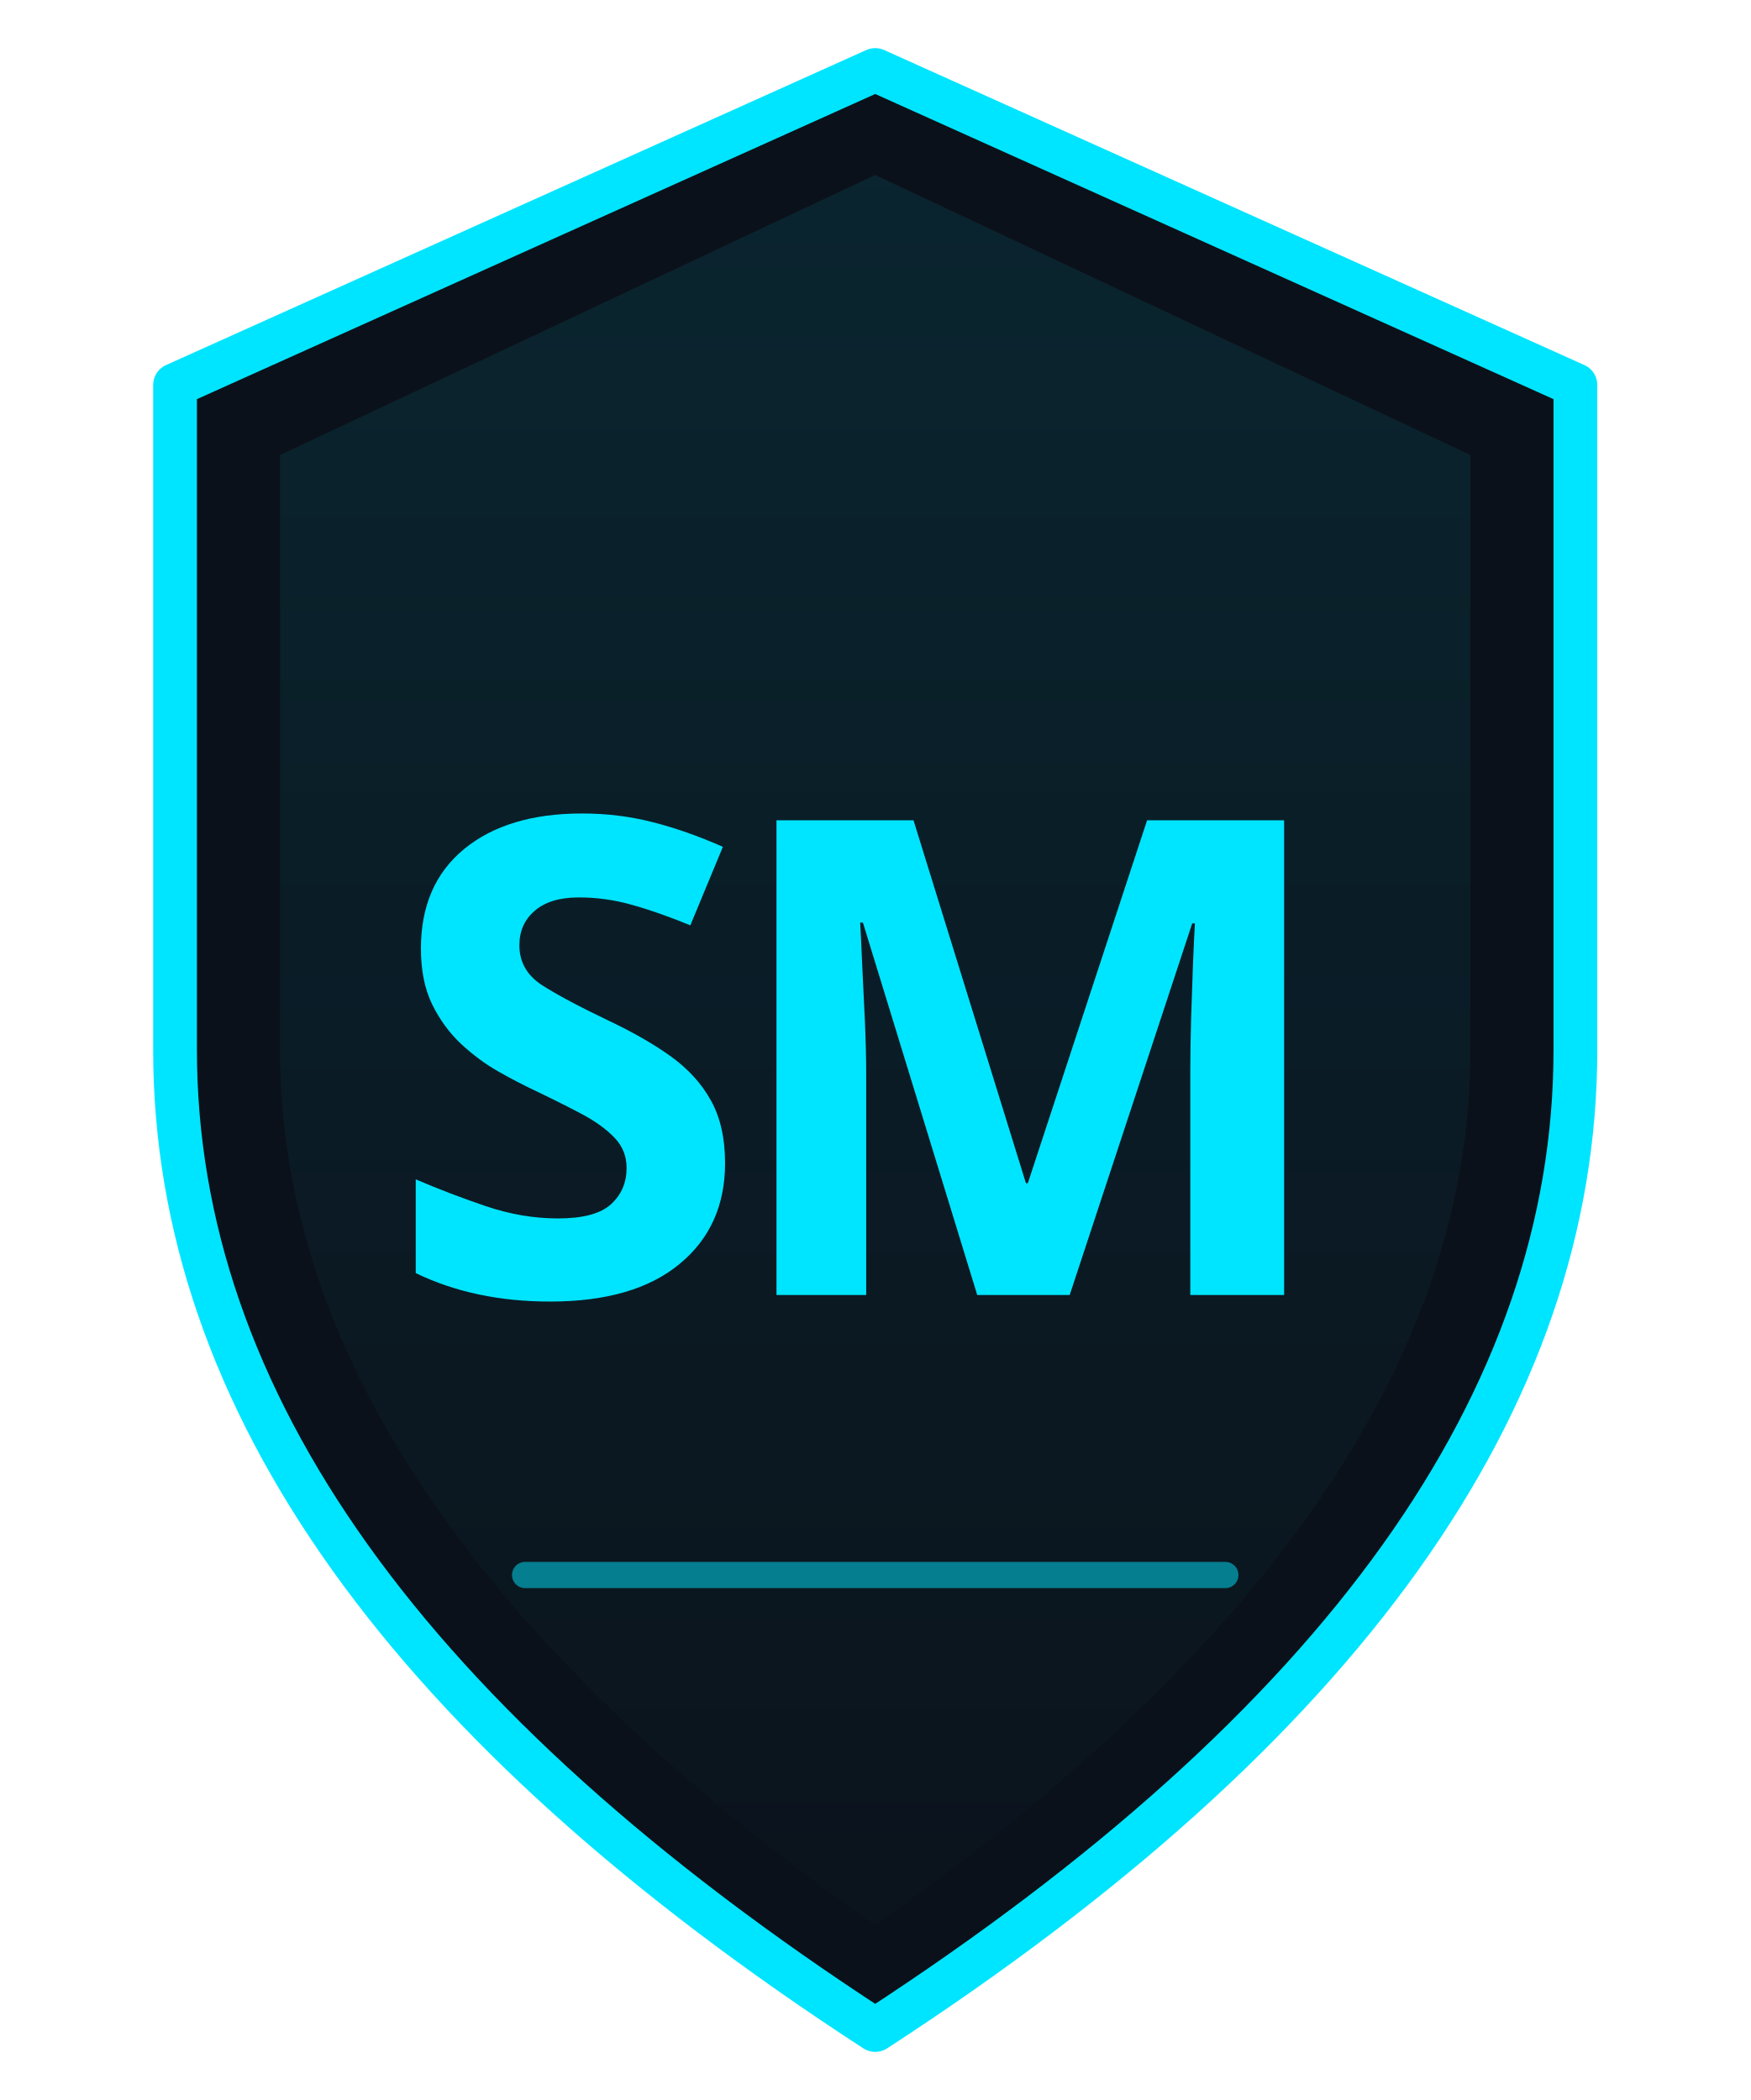
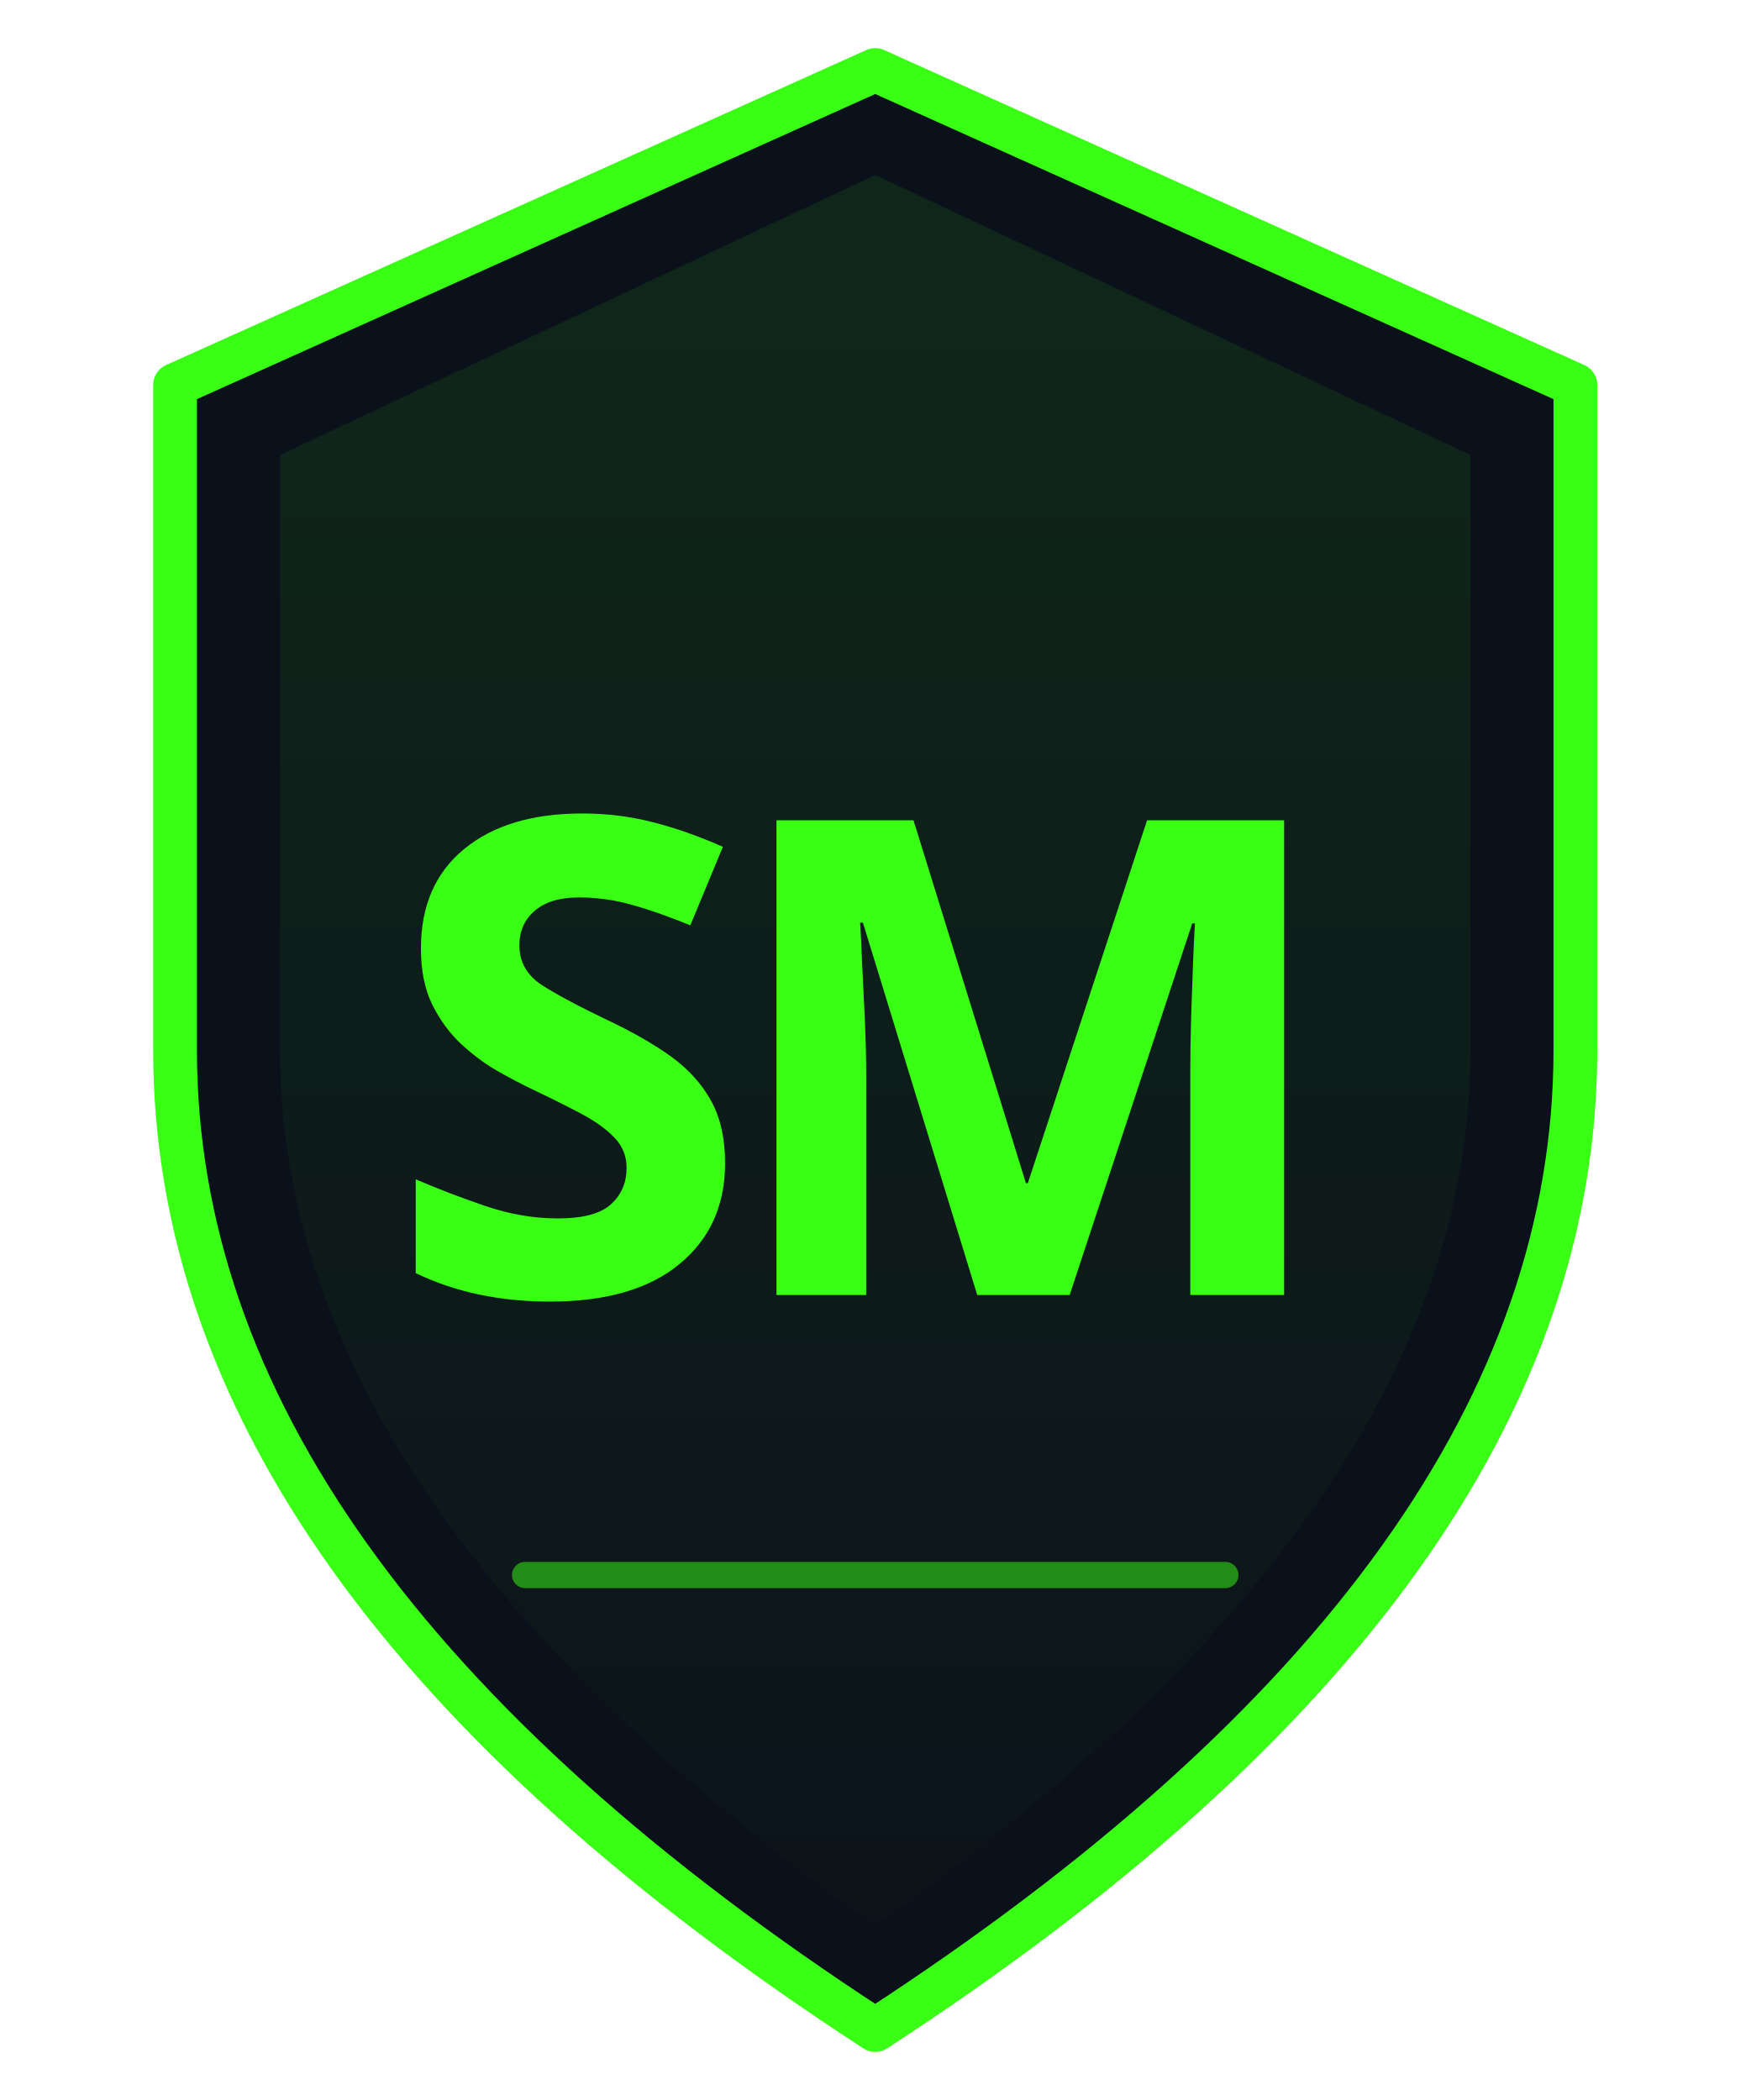
<svg xmlns="http://www.w3.org/2000/svg" viewBox="0 0 100 120" fill="none" aria-label="Sharif Madber logo">
-   <path d="M50 4 L90 22 L90 60 Q90 90 50 116 Q10 90 10 60 L10 22 Z" fill="#0B111A" stroke="#00E5FF" stroke-width="2.5" stroke-linejoin="round" />
+   <path d="M50 4 L90 22 L90 60 Q90 90 50 116 Q10 90 10 60 L10 22 Z" fill="#0B111A" stroke="#39FF14" stroke-width="2.5" stroke-linejoin="round" />
  <path d="M50 10 L84 26 L84 60 Q84 86 50 110 Q16 86 16 60 L16 26 Z" fill="url(#shieldGrad)" opacity="0.5" />
-   <text x="22" y="74" font-family="Manrope, system-ui, sans-serif" font-size="38" font-weight="800" letter-spacing="-2" fill="#00E5FF">SM</text>
-   <line x1="30" y1="90" x2="70" y2="90" stroke="#00E5FF" stroke-width="1.5" stroke-linecap="round" opacity="0.5" />
+   <text x="22" y="74" font-family="Manrope, system-ui, sans-serif" font-size="38" font-weight="800" letter-spacing="-2" fill="#39FF14">SM</text>
+   <line x1="30" y1="90" x2="70" y2="90" stroke="#39FF14" stroke-width="1.5" stroke-linecap="round" opacity="0.5" />
  <defs>
    <linearGradient id="shieldGrad" x1="50" y1="0" x2="50" y2="120" gradientUnits="userSpaceOnUse">
-       <stop offset="0%" stop-color="#00E5FF" stop-opacity="0.2" />
-       <stop offset="100%" stop-color="#00E5FF" stop-opacity="0" />
+       <stop offset="0%" stop-color="#39FF14" stop-opacity="0.2" />
+       <stop offset="100%" stop-color="#39FF14" stop-opacity="0" />
    </linearGradient>
  </defs>
</svg>
